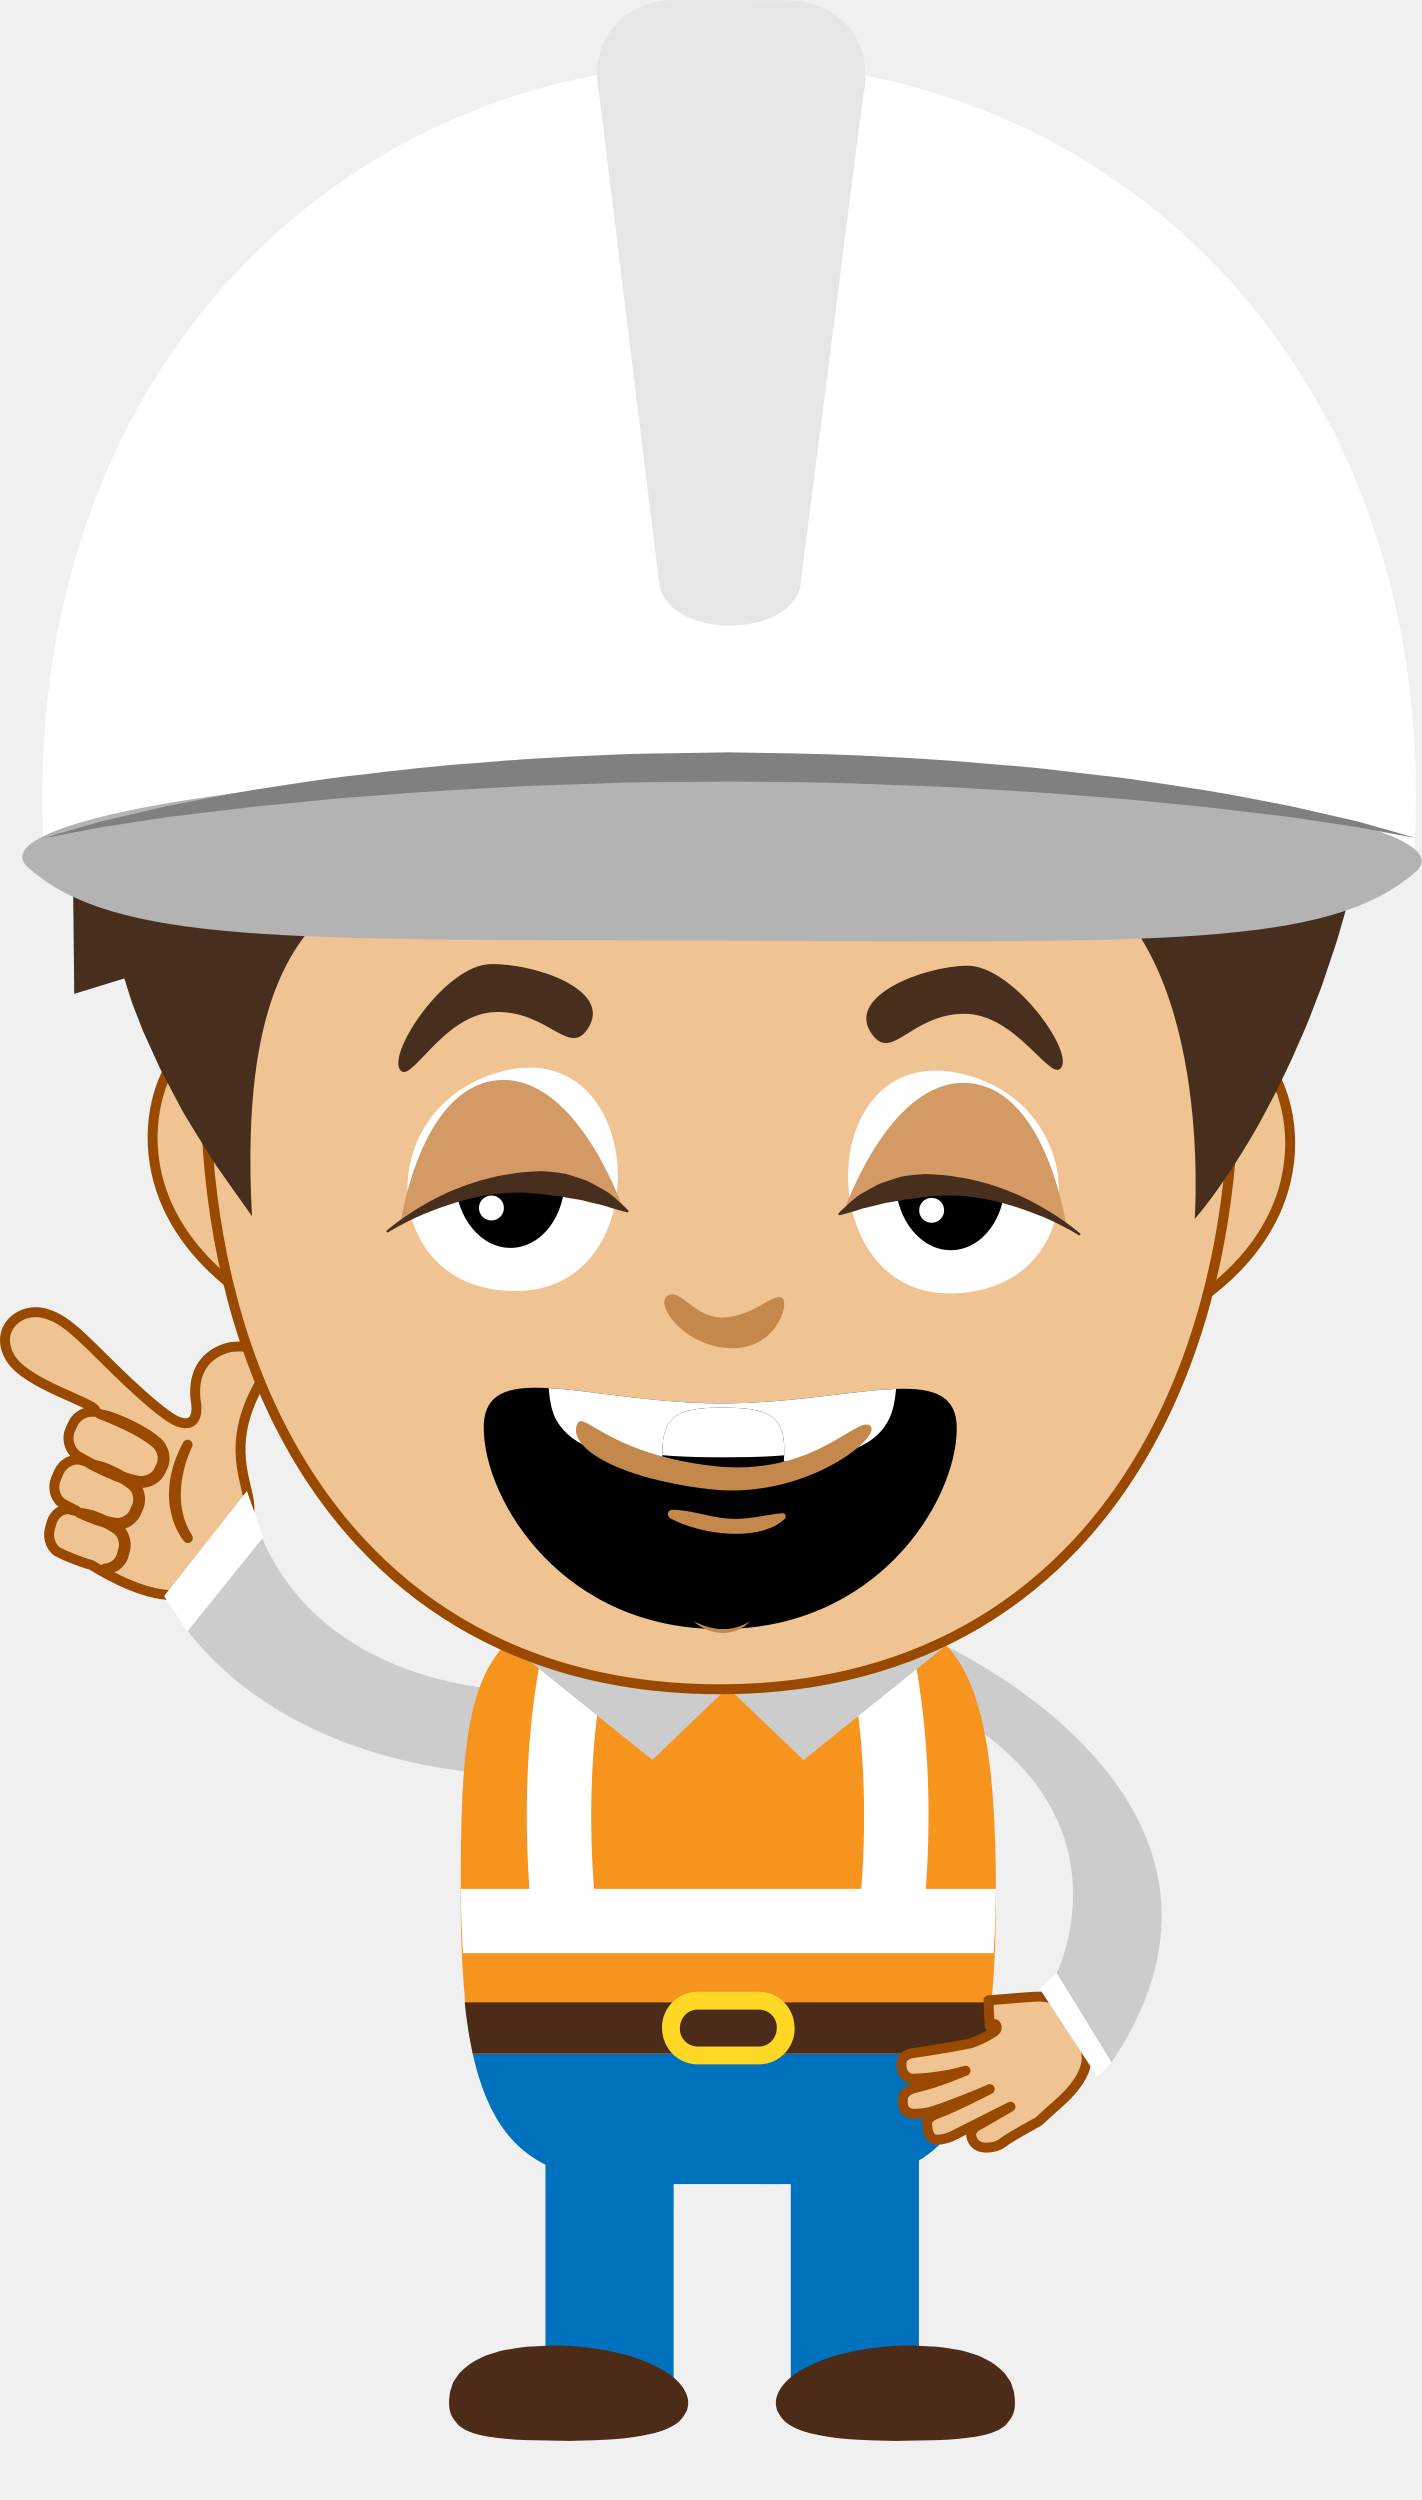
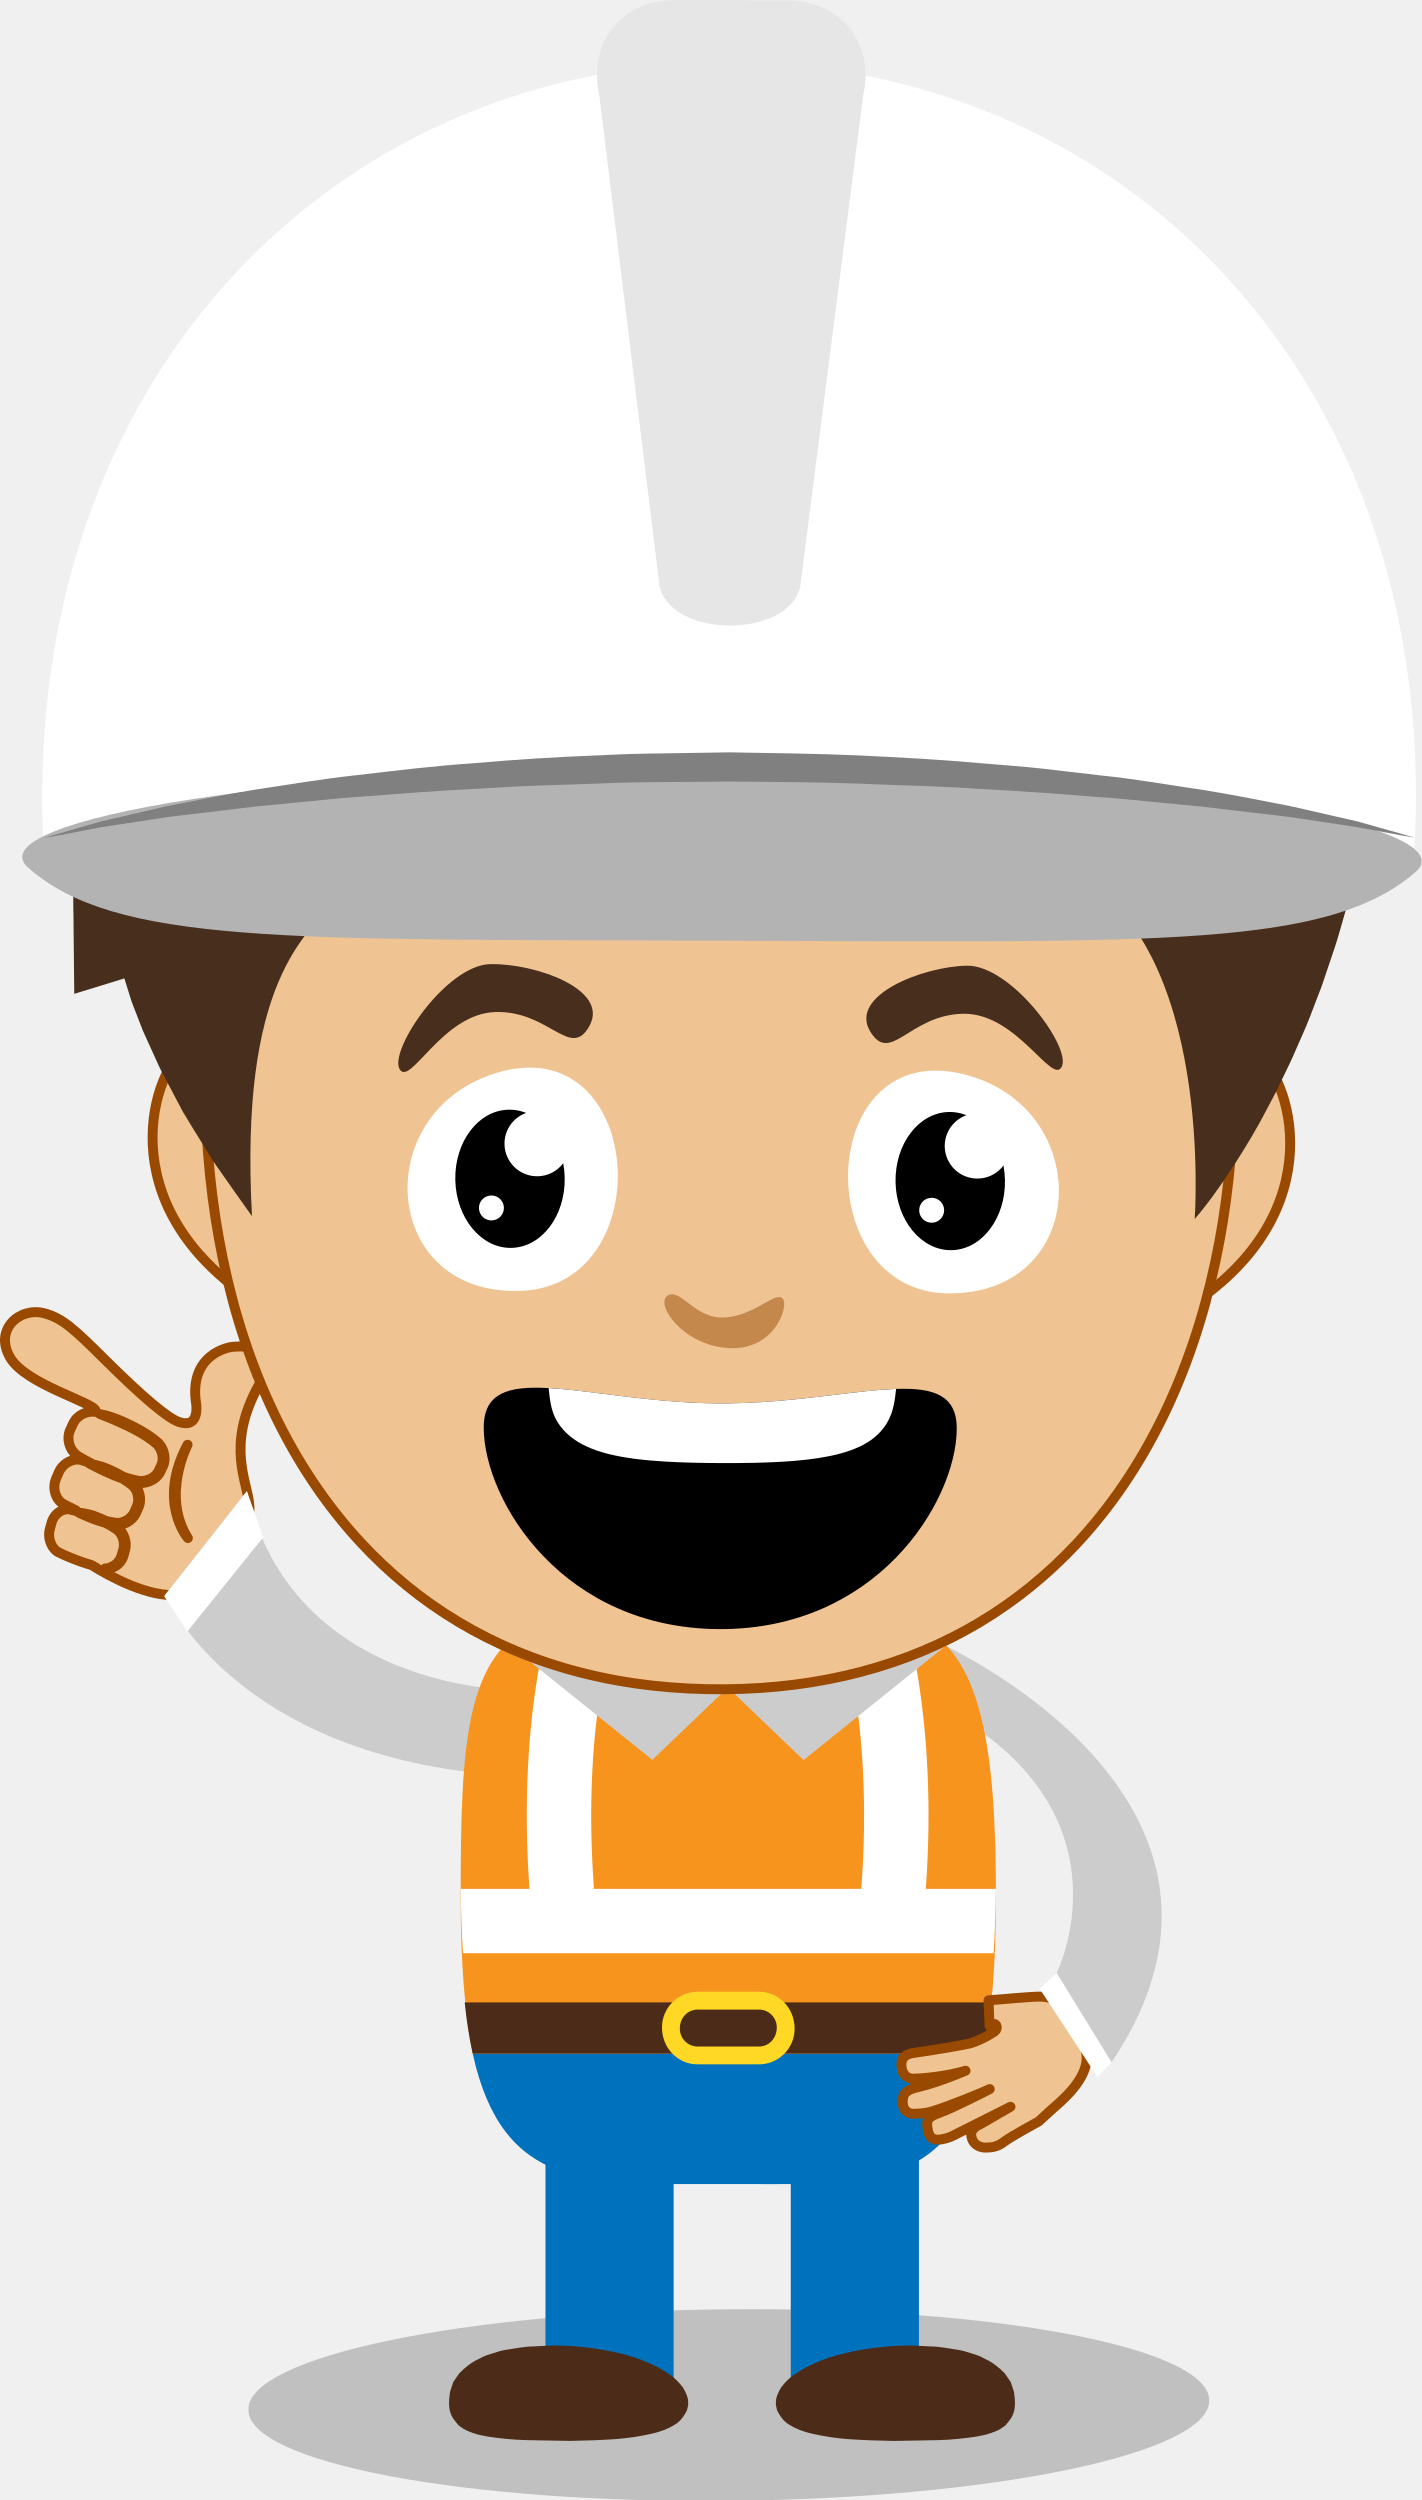
- <svg xmlns="http://www.w3.org/2000/svg" xmlns:xlink="http://www.w3.org/1999/xlink" version="1.1" x="0px" y="0px" viewBox="0 0 143.216 251.837" style="enable-background:new 0 0 143.216 251.837;" xml:space="preserve">
+ <svg xmlns="http://www.w3.org/2000/svg" version="1.1" x="0px" y="0px" viewBox="0 0 143.216 251.837" style="enable-background:new 0 0 143.216 251.837;" xml:space="preserve">
  <g id="Brazo-Mano">
    <g id="XMLID_268_">
      <path style="fill:#EFC392;stroke:#994900;stroke-linecap:round;stroke-linejoin:round;stroke-miterlimit:10;" d="M4.465,132.294    c1.807,0.482,2.969,1.55,6.054,4.616c3.911,3.889,6.365,5.93,7.483,6.325c2.133,0.742,1.764-1.766,1.764-1.766    c-0.839-5.204,3.531-5.777,3.531-5.777s5.364-0.81,2.813,3.767c-3.481,6.239-1.084,9.911-0.986,12.268    c0.068,1.645-0.96,3.366-2.115,4.29c-0.497,0.396-1.241,0.869-1.535,1.633c-0.564,1.452-1.975,2.843-3.545,3.002    c-2.933,0.295-6.805-1.814-8.718-3c-0.307-0.082-0.661-0.191-1.062-0.336c-1.487-0.538-2.141-0.891-2.141-0.891    c-0.714-0.26-1.27-1.37-0.988-2.401l0.169-0.615c0.279-1.03,1.289-1.574,2.002-1.312c0,0,0.147,0.03,0.429,0.107    c0.003-0.022,0.012-0.045,0.014-0.067c-0.801-0.379-1.168-0.599-1.168-0.599c-0.781-0.334-1.268-1.537-0.818-2.586l0.268-0.628    c0.448-1.045,1.656-1.525,2.433-1.193c0,0,0.268,0.075,0.794,0.265c-0.769-0.402-1.127-0.628-1.127-0.628    c-0.871-0.414-1.429-1.704-0.933-2.756l0.293-0.627c0.411-0.867,1.401-1.275,2.226-1.162c0.022-0.07,0.028-0.123,0.028-0.123    c-0.147-0.81-6.977-2.633-8.58-5.296C-0.669,133.95,1.978,131.628,4.465,132.294z" />
      <g id="XMLID_272_">
        <path id="XMLID_99_" style="fill:#994900;stroke:#994900;stroke-linecap:round;stroke-linejoin:round;stroke-miterlimit:10;" d="     M18.896,145.534c0,0-2.682,5.148,0.027,9.404C18.923,154.938,15.782,151.335,18.896,145.534z" />
        <path style="fill:#994900;stroke:#994900;stroke-linecap:round;stroke-linejoin:round;stroke-miterlimit:10;" d="M12.26,156.653     l0.171-0.615c0.153-0.563-0.027-1.578-0.775-2.025c-0.014-0.009-0.362-0.278-1.071-0.626c-0.456-0.12-1.07-0.315-1.843-0.647     c-0.28-0.12-0.523-0.228-0.749-0.33c-0.261-0.08,0.871,0.076,1.424,0.276c0.483,0.175,0.877,0.348,1.204,0.507     c0.562,0.148,0.879,0.179,0.885,0.18c0.87,0.192,1.75-0.412,2.024-1.05l0.269-0.629c0.244-0.568,0.164-1.649-0.631-2.18     c-0.009-0.008-0.28-0.241-0.838-0.576c-0.47-0.164-1.054-0.394-1.752-0.723c-0.611-0.289-1.098-0.535-1.488-0.738     c-0.255-0.091,1.013,0.174,1.702,0.468c0.704,0.3,1.236,0.583,1.631,0.818c0.81,0.28,1.258,0.351,1.263,0.353     c0.988,0.277,1.969-0.27,2.273-0.909l0.296-0.626c0.27-0.575,0.168-1.7-0.727-2.329c-0.02-0.013-0.861-0.756-2.764-1.659     c-1.792-0.845-2.687-1.14-2.695-1.142c-0.02-0.009,0.977,0.118,2.776,0.967c1.937,0.913,2.769,1.654,2.804,1.685     c0.891,0.624,1.125,1.828,0.783,2.562l-0.298,0.624c-0.016,0.04-0.038,0.078-0.063,0.122c-0.398,0.662-1.412,1.182-2.423,0.898     c-0.014-0.003-0.233-0.04-0.617-0.148c0.158,0.116,0.247,0.191,0.255,0.2c0.798,0.538,1.003,1.683,0.694,2.414l-0.271,0.627     c-0.017,0.044-0.044,0.087-0.066,0.13c-0.357,0.652-1.238,1.237-2.168,1.033c-0.007,0.001-0.078-0.005-0.205-0.025     c0.306,0.181,0.466,0.304,0.48,0.314c0.754,0.449,1.055,1.531,0.86,2.25l-0.168,0.615c-0.014,0.047-0.027,0.091-0.045,0.136     c-0.245,0.648-0.957,1.261-1.79,1.137C10.581,157.99,11.858,157.98,12.26,156.653z" />
      </g>
      <path id="XMLID_271_" style="fill:#CCCCCC;" d="M51.644,170.229c0,0-22.257,0.059-26.774-20.018l-8.23,10.429    c0,0,6.219,14.736,30.182,17.816L51.644,170.229z" />
      <polygon id="XMLID_270_" style="fill:#FFFFFF;" points="24.87,150.211 16.536,160.797 18.862,164.362 26.515,154.855   " />
    </g>
  </g>
  <g id="Cuerpo-Cabeza">
    <g id="XMLID_18_">
      <defs>
        <filter id="Adobe_OpacityMaskFilter" filterUnits="userSpaceOnUse" x="25.008" y="232.609" width="96.81" height="19.325">
          <feFlood style="flood-color:white;flood-opacity:1" result="back" />
          <feBlend in="SourceGraphic" in2="back" mode="normal" />
        </filter>
      </defs>
-       <mask maskUnits="userSpaceOnUse" x="25.008" y="232.609" width="96.81" height="19.325" id="XMLID_4_">
- 		</mask>
-       <ellipse id="XMLID_56_" transform="matrix(1 -0.0098 0.0098 1 -2.3646 0.7292)" style="opacity:0.5;mask:url(#XMLID_4_);fill:#999999;" cx="73.414" cy="242.272" rx="48.407" ry="9.651" />
+       <mask maskUnits="userSpaceOnUse" x="25.008" y="232.609" width="96.81" height="19.325" id="XMLID_2_">
+         <g id="XMLID_3_" style="filter:url(#Adobe_OpacityMaskFilter);">
+ 			</g>
+       </mask>
+       <path id="XMLID_56_" style="opacity:0.2;mask:url(#XMLID_2_);" d="M121.819,241.799c0.051,5.328-21.574,9.862-48.31,10.123    c-26.734,0.263-48.449-3.848-48.5-9.177c-0.053-5.329,21.578-9.863,48.311-10.125    C100.055,232.358,121.767,236.467,121.819,241.799z" />
      <g id="XMLID_226_">
        <g id="XMLID_88_">
          <g id="XMLID_256_">
            <rect id="XMLID_257_" x="79.657" y="213.648" style="fill:#0071BC;" width="12.911" height="29.754" />
          </g>
          <rect id="XMLID_255_" x="54.948" y="213.648" style="fill:#0071BC;" width="12.911" height="29.754" />
          <path id="XMLID_91_" style="fill:#0071BC;" d="M47.619,206.877c3.053,13.84,11.786,13.134,24.612,13.134h2.272      c1.184,0,2.344,0.006,3.457,0.006c10.932,0,18.378-0.583,21.154-13.14H47.619z" />
          <path id="XMLID_90_" style="fill:#4C2B18;" d="M78.698,240.484c0.378-0.494,0.873-1.02,1.519-1.421      c0.629-0.429,1.361-0.806,2.158-1.135c0.797-0.33,1.658-0.631,2.572-0.839c1.821-0.448,3.806-0.716,5.796-0.803      c0.997-0.035,2.024,0.024,2.969,0.081c0.955,0.006,1.944,0.224,2.877,0.357c0.47,0.069,0.914,0.242,1.352,0.371      c0.438,0.129,0.861,0.275,1.245,0.508c0.807,0.356,1.469,0.905,2.01,1.456c0.226,0.322,0.448,0.625,0.634,0.924      c0.11,0.337,0.214,0.655,0.312,0.955c0.079,0.612,0.139,1.156,0.072,1.588c-0.047,0.439-0.198,0.769-0.305,0.971      c-0.13,0.192-0.199,0.294-0.199,0.294s0.014-0.031,0.031-0.064c-0.021,0.033-0.045,0.064-0.068,0.096      c0.018-0.015,0.037-0.031,0.037-0.031s-0.05,0.062-0.128,0.16c-0.008,0.01-0.015,0.02-0.024,0.03      c-0.007,0.009-0.01,0.012-0.017,0.022c-0.116,0.135-0.243,0.365-0.554,0.527c-0.278,0.22-0.658,0.378-1.1,0.541      c-0.441,0.163-0.958,0.278-1.523,0.378c-1.129,0.166-2.452,0.322-3.864,0.356c-1.409,0.026-2.914,0.054-4.417,0.082      c-1.506-0.029-3.012-0.076-4.427-0.168c-1.415-0.089-2.733-0.308-3.851-0.563c-1.119-0.255-2.014-0.672-2.553-1.08      c-0.541-0.42-0.681-0.797-0.697-0.779c0,0,0.024,0.023,0.062,0.061c-0.024-0.033-0.054-0.063-0.076-0.097      c0.004,0.01,0.014,0.036,0.014,0.036s-0.017-0.029-0.039-0.068c-0.012-0.019-0.022-0.039-0.033-0.058      c-0.028-0.049-0.058-0.102-0.103-0.182c-0.066-0.098-0.129-0.223-0.152-0.397c-0.031-0.157-0.105-0.39-0.066-0.598      C78.138,241.577,78.369,241.002,78.698,240.484z" />
          <path id="XMLID_89_" style="fill:#4C2B18;" d="M45.334,240.938c0.098-0.3,0.202-0.62,0.312-0.957      c0.186-0.297,0.41-0.601,0.634-0.923c0.542-0.552,1.203-1.102,2.01-1.458c0.385-0.233,0.807-0.378,1.247-0.507      c0.438-0.13,0.882-0.303,1.351-0.371c0.934-0.133,1.923-0.352,2.878-0.357c0.945-0.057,1.972-0.116,2.969-0.081      c1.991,0.086,3.976,0.355,5.796,0.803c0.914,0.208,1.775,0.51,2.574,0.839c0.797,0.331,1.529,0.706,2.158,1.137      c0.646,0.4,1.141,0.927,1.519,1.419c0.329,0.519,0.561,1.093,0.536,1.512c0.04,0.208-0.035,0.439-0.066,0.596      c-0.024,0.176-0.087,0.3-0.152,0.397c-0.044,0.076-0.072,0.126-0.1,0.174c-0.013,0.024-0.026,0.048-0.041,0.072      c-0.018,0.032-0.035,0.061-0.035,0.061s0.009-0.024,0.012-0.032c-0.02,0.03-0.047,0.057-0.068,0.087      c0.035-0.035,0.055-0.054,0.055-0.054c-0.016-0.018-0.158,0.359-0.697,0.779c-0.539,0.407-1.436,0.825-2.553,1.08      c-1.118,0.255-2.436,0.473-3.851,0.563c-1.416,0.092-2.922,0.139-4.427,0.168c-1.504-0.028-3.009-0.056-4.418-0.082      c-1.412-0.034-2.735-0.19-3.864-0.356c-0.564-0.1-1.081-0.215-1.523-0.378c-0.442-0.163-0.822-0.321-1.1-0.541      c-0.311-0.163-0.438-0.393-0.554-0.527c-0.008-0.01-0.011-0.013-0.018-0.022c-0.008-0.009-0.014-0.018-0.022-0.027      c-0.08-0.099-0.13-0.161-0.13-0.161s0.02,0.017,0.038,0.032c-0.023-0.032-0.047-0.064-0.069-0.097      c0.016,0.035,0.031,0.065,0.031,0.065s-0.069-0.102-0.199-0.296c-0.107-0.201-0.258-0.53-0.305-0.97      C45.195,242.094,45.255,241.55,45.334,240.938z" />
        </g>
        <g id="XMLID_85_">
          <path id="XMLID_86_" style="fill:#CCCCCC;" d="M94.403,165.387c0,0,35.486,15.735,17.563,42.369l-5.53-8.994      c0,0,7.702-15.366-10.084-25.956L94.403,165.387z" />
        </g>
        <g id="XMLID_44_">
          <g id="XMLID_82_">
            <path id="XMLID_84_" style="fill:#F7941E;" d="M46.406,191.142c0,6.554,0.412,11.698,1.213,15.735h51.495       c0.8-4.037,1.213-9.182,1.213-15.735c0-14.599-1.31-24.894-8.174-27.521c-4.29-1.647-5.046-0.755-17.65-0.755h-2.272       c-1.844,0-3.548-0.007-5.13-0.007c-8.744,0-9.435-0.809-12.886,0.606C46.81,166.499,46.406,175.798,46.406,191.142z" />
            <path id="XMLID_83_" style="fill:#FFFFFF;" d="M46.413,190.278c0.021,2.344,0.097,4.5,0.227,6.48h53.449       c0.136-1.98,0.211-4.137,0.231-6.48h-7.056c1.251-17.446-2.227-28.074-2.669-29.342c-0.016-0.054-0.032-0.092-0.038-0.113       l-0.155,0.059l-2.89,1.052l-3.045,1.107c0.038,0.108,3.586,10.245,2.294,27.237H59.837       c-1.291-16.992,2.259-27.129,2.295-27.237l-6.086-2.218c-0.177,0.48-4.017,11.259-2.71,29.455H46.413z" />
          </g>
          <g id="XMLID_78_">
            <polygon id="XMLID_81_" style="fill:#CCCCCC;" points="74.216,169.128 65.714,177.282 50.053,164.69      " />
            <polygon id="XMLID_80_" style="fill:#CCCCCC;" points="72.411,169.12 80.944,177.302 96.656,164.669      " />
          </g>
        </g>
        <g id="XMLID_232_">
          <path id="XMLID_23_" style="fill:#4C2B18;" d="M46.81,201.712c0.198,1.915,0.467,3.63,0.809,5.165h51.495      c0.341-1.535,0.611-3.251,0.807-5.165H46.81z" />
          <path id="XMLID_233_" style="fill:#FFD825;" d="M66.685,204.232c0-1.982,1.611-3.593,3.593-3.593h6.176      c1.98,0,3.592,1.611,3.592,3.722c0,1.98-1.611,3.592-3.592,3.592h-6.176C68.297,207.953,66.685,206.341,66.685,204.232z       M70.279,202.434c-0.99,0-1.797,0.807-1.797,1.926c0,0.99,0.807,1.796,1.797,1.796h6.176c0.99,0,1.796-0.806,1.796-1.925      c0-0.99-0.806-1.797-1.796-1.797H70.279z" />
        </g>
        <g id="XMLID_227_">
          <g id="XMLID_229_">
            <path id="XMLID_231_" style="fill:#EFC392;stroke:#994900;stroke-linecap:round;stroke-linejoin:round;stroke-miterlimit:10;" d="       M90.844,208.366c0.066,0.46,0.453,1.052,1.137,1.034c0.905-0.018,3.324-0.214,5.282-0.806c0,0-2.735,1.181-4.755,1.644       c-0.592,0.132-1.559,0.378-1.559,1.269c0,0-0.249,1.598,1.412,1.412c0,0,0.791-0.006,1.504-0.221       c1.784-0.535,5.268-1.976,5.833-2.253c0,0-3.713,1.913-5.013,2.369c-1.296,0.454-1.351,0.782-1.257,1.548       c0.103,0.765,0.378,1.311,1.374,1.153c0.867-0.149,1.31-0.431,1.31-0.431l5.678-2.859l-3.067,1.775       c0,0-0.999,0.356-0.882,1.166c0.129,0.804,0.753,1.187,1.515,1.175c0.681-0.015,1.194-0.126,1.822-0.614       c0.636-0.491,3.456-2.027,3.456-2.027s0.672-0.617,1.355-1.239c0.7-0.643,3.839-3.07,3.442-5.616c0,0,0.038-1.624-1.523-2.87       l-0.237-0.858c0,0-0.475-2.13-3.24-1.983c0,0-1.246,0.064-1.956,0.129c-0.637,0.064-1.635,0.135-2.899,0.24l0.108,2.572       c0.24-0.116,0.437-0.19,0.482-0.19c0.186-0.009,0.423,0.434,0.037,0.743c0,0-1.099,0.789-2.479,1.211       c-0.398,0.122-3.716,0.686-5.716,0.97C90.636,207.003,90.779,207.944,90.844,208.366z" />
          </g>
          <polygon id="XMLID_228_" style="fill:#FFFFFF;" points="104.735,200.346 106.437,198.762 111.967,207.756 110.55,209.217           " />
        </g>
      </g>
      <g id="XMLID_72_">
        <path id="XMLID_224_" style="fill:#EFC392;stroke:#994900;stroke-linecap:round;stroke-linejoin:round;stroke-miterlimit:10;" d="     M20.012,126.295c0.209,0.238,0.423,0.472,0.646,0.706c0.223,0.236,0.454,0.469,0.696,0.702c0.237,0.23,0.488,0.464,0.745,0.693     c0.258,0.23,0.525,0.458,0.8,0.686c0.275,0.228,0.563,0.454,0.855,0.678c0.296,0.225,0.597,0.446,0.91,0.668     c0.004-1.238,0.008-2.477,0.011-3.713c0.006-1.237,0.009-2.475,0.011-3.713c0.004-1.235,0.009-2.472,0.012-3.709     c0.006-1.238,0.008-2.475,0.011-3.713c0.004-1.237,0.008-2.475,0.011-3.712c0.006-1.238,0.008-2.475,0.011-3.713     c0,0-0.095-0.157-0.271-0.401c-0.174-0.246-0.43-0.578-0.749-0.929c-0.32-0.348-0.7-0.713-1.128-1.024     c-0.429-0.313-0.905-0.568-1.412-0.701c-0.504-0.13-1.04-0.136-1.592,0.054c-0.549,0.191-1.116,0.576-1.678,1.229     c-0.418,0.489-0.837,1.143-1.206,1.933c-0.373,0.791-0.698,1.714-0.931,2.743c-0.235,1.026-0.381,2.159-0.393,3.362     c-0.014,1.203,0.108,2.476,0.402,3.789c0.299,1.311,0.77,2.665,1.463,4.022C17.929,123.59,18.84,124.954,20.012,126.295z" />
        <path id="XMLID_214_" style="fill:#EFC392;stroke:#994900;stroke-linecap:round;stroke-linejoin:round;stroke-miterlimit:10;" d="     M125.256,126.949c-0.209,0.235-0.425,0.468-0.649,0.703c-0.222,0.231-0.456,0.464-0.699,0.694     c-0.243,0.231-0.493,0.461-0.749,0.691c-0.261,0.228-0.528,0.456-0.807,0.681c-0.276,0.225-0.562,0.449-0.859,0.672     c-0.294,0.224-0.598,0.443-0.913,0.663c0.003-1.238,0.009-2.475,0.011-3.713c0.003-1.237,0.007-2.475,0.011-3.713     c0.003-1.237,0.009-2.474,0.012-3.709c0.003-1.238,0.007-2.476,0.011-3.715c0.003-1.237,0.006-2.473,0.011-3.71     c0.003-1.237,0.006-2.475,0.011-3.712c0,0,0.098-0.158,0.273-0.401c0.178-0.245,0.434-0.575,0.755-0.924     c0.319-0.346,0.703-0.708,1.135-1.018c0.429-0.309,0.908-0.562,1.412-0.691c0.508-0.126,1.044-0.129,1.594,0.064     c0.549,0.193,1.11,0.583,1.67,1.239c0.416,0.489,0.83,1.148,1.197,1.94c0.365,0.791,0.684,1.718,0.911,2.747     c0.229,1.029,0.367,2.163,0.372,3.365c0.005,1.202-0.123,2.474-0.426,3.787c-0.306,1.31-0.786,2.659-1.486,4.014     C127.356,124.255,126.437,125.616,125.256,126.949z" />
        <path id="XMLID_213_" style="fill:#EFC392;stroke:#994900;stroke-linecap:round;stroke-linejoin:round;stroke-miterlimit:10;" d="     M108.393,155.569c3.497-3.732,6.418-8.068,8.765-12.885c2.32-4.764,4.076-9.996,5.268-15.571     c1.167-5.451,1.791-11.234,1.874-17.222c0.091-6.006-0.485-12.023-1.806-17.886c-1.288-5.699-3.23-11.062-5.739-15.962     c-2.51-4.902-5.587-9.34-9.148-13.187c-3.008-3.25-6.358-6.079-10.003-8.405c-3.67-2.347-7.639-4.183-11.847-5.433     c-4.3-1.276-8.762-1.889-13.245-1.903c-4.574,0.002-8.966,0.655-13.125,1.883c-4.158,1.228-8.084,3.03-11.723,5.33     c-3.638,2.301-6.991,5.099-10.007,8.318c-3.583,3.825-6.689,8.245-9.227,13.13c-2.539,4.887-4.513,10.239-5.837,15.928     c-1.356,5.855-1.969,11.867-1.915,17.874c0.047,5.991,0.638,11.774,1.772,17.234c1.156,5.579,2.881,10.823,5.173,15.601     c2.319,4.83,5.212,9.184,8.687,12.937c2.886,3.12,6.174,5.821,9.862,8.031c3.689,2.212,7.777,3.933,12.265,5.088     c4.751,1.223,9.672,1.739,14.575,1.699c4.934-0.039,9.514-0.646,13.737-1.761c4.35-1.145,8.322-2.827,11.919-4.977     C102.294,161.262,105.537,158.616,108.393,155.569z" />
        <path id="XMLID_212_" style="fill:#482E1D;" d="M7.48,100.114l-0.025-2.42l-0.045-4.229c0.019-1.412-0.103-2.831,0.035-4.244     l0.326-4.245c0.067-0.708,0.089-1.421,0.226-2.122l0.337-2.113l0.341-2.116c0.093-0.709,0.266-1.406,0.435-2.103l0.498-2.097     c0.174-0.699,0.312-1.405,0.549-2.092c0.462-1.377,0.8-2.778,1.373-4.143c0.028-0.07,0.054-0.14,0.081-0.21l-3.326-0.503     l-1.179-0.484l-0.595-3.141l-0.176-2.529c0.223-0.721,0.374-1.463,0.685-2.161l0.846-2.121c0.254-0.72,0.65-1.38,0.994-2.065     c0.369-0.67,0.677-1.379,1.105-2.019l1.265-1.933c0.408-0.656,0.939-1.223,1.406-1.837c0.474-0.611,0.967-1.205,1.516-1.749     c0.544-0.547,1.048-1.141,1.63-1.648l1.739-1.535l1.846-1.398c0.631-0.443,1.291-0.842,1.938-1.263     c0.412-0.249,0.838-0.476,1.259-0.709l-0.896-0.601l-4.954-3.325l4.885-3.32l1.888-1.284c0.623-0.447,1.281-0.806,1.936-1.174     c0.658-0.354,1.301-0.77,1.977-1.07l2.016-0.951c0.675-0.311,1.362-0.556,2.045-0.835c0.682-0.282,1.369-0.536,2.063-0.755     c1.38-0.486,2.773-0.893,4.174-1.255c0.7-0.188,1.404-0.327,2.106-0.491c0.702-0.168,1.407-0.3,2.113-0.429     c1.409-0.276,2.824-0.482,4.241-0.672c1.195-0.152,2.394-0.265,3.597-0.362l-0.465-3.311l-0.686-4.892l4.756-0.115     c1.602-0.039,3.214-0.202,4.81-0.122l2.396,0.066l2.379,0.204c0.796,0.057,1.583,0.151,2.365,0.278     c0.784,0.118,1.571,0.219,2.35,0.354l2.32,0.476c0.778,0.144,1.53,0.369,2.295,0.554c0.764,0.19,1.526,0.386,2.273,0.623     c0.749,0.232,1.508,0.437,2.248,0.694c1.488,0.492,2.957,1.031,4.413,1.608c1.017,0.415,2.024,0.854,3.026,1.309l0.603-3.261     l1.105-5.987l5.087,2.832l4.479,2.494l2.234,1.252c0.73,0.438,1.41,0.95,2.116,1.423l4.192,2.895     c1.333,1.044,2.642,2.117,3.959,3.175c0.648,0.544,1.341,1.033,1.946,1.623l1.868,1.71c1.253,1.13,2.49,2.276,3.647,3.506     c1.188,1.197,2.361,2.409,3.471,3.695c0.218,0.246,0.436,0.49,0.654,0.735l3.576-3.348l2.14,4.155     c0.71,1.38,1.525,2.715,2.12,4.133l0.943,2.106l0.826,2.138c0.29,0.709,0.511,1.435,0.749,2.156     c0.225,0.724,0.497,1.437,0.683,2.169c0.416,1.455,0.807,2.912,1.126,4.381c0.343,1.464,0.616,2.939,0.866,4.414     c0.25,1.476,0.447,2.956,0.621,4.439c0.16,1.484,0.27,2.972,0.342,4.465c0.02,0.419,0.028,0.84,0.042,1.261l2.415-0.392     l3.527-0.572l-0.43,3.307l-0.437,3.366c-0.163,1.12-0.256,2.245-0.476,3.357l-0.598,3.336c-0.186,1.113-0.441,2.215-0.711,3.312     l-0.781,3.292l-0.923,3.254c-0.298,1.086-0.623,2.163-0.994,3.227l-1.077,3.197l-1.209,3.148     c-0.395,1.051-0.886,2.066-1.324,3.098c-0.435,1.033-0.922,2.044-1.417,3.05c-0.478,1.013-0.979,2.014-1.518,2.997     c-1.021,1.99-2.184,3.906-3.389,5.784c-1.22,1.868-2.492,3.703-3.941,5.39c0,0,2.032-27.628-12.286-34.859     c-5.785-2.92-15.029,1.244-35.423,1.181c-22.852-0.068-32.079-3.448-37.296,0.637c-4.95,3.878-11.207,9.696-9.958,32.754     l-2.079-2.928l-1.029-1.47c-0.334-0.497-0.707-0.965-1.009-1.485l-1.9-3.076l-0.94-1.553l-0.846-1.6l-0.846-1.604     c-0.276-0.539-0.585-1.062-0.822-1.621l-1.509-3.322l-0.665-1.712c-0.213-0.575-0.463-1.134-0.634-1.732l-0.555-1.776     c-0.006-0.025-0.013-0.048-0.019-0.072l-2.815,0.866L7.48,100.114z" />
        <g id="XMLID_161_">
          <path id="XMLID_22_" style="fill:#FFFFFF;" d="M4.256,79.96c-0.008,1.914,0.047,3.813,0.156,5.693      c13.149-4.125,39.451-6.882,69.736-6.791c29.264,0.089,54.786,2.814,68.32,6.789c0.102-1.741,0.158-3.502,0.164-5.274      c0.134-44.204-30.755-73.951-68.964-74.067C35.451,6.194,4.39,35.756,4.256,79.96z" />
          <path id="XMLID_21_" style="fill:#B3B3B3;" d="M73.404,94.762c43.432,0.133,60.428,0.726,69.21-6.939      c5.425-4.736-26.423-10.448-69.857-10.579C29.32,77.114-2.562,82.631,2.836,87.4c8.734,7.718,25.733,7.227,69.166,7.358      L73.404,94.762z" />
          <path id="XMLID_20_" style="fill:#808080;" d="M142.533,84.393c0,0-2.088-0.62-5.76-1.638c-1.862-0.426-4.125-0.943-6.719-1.536      c-2.61-0.508-5.553-1.106-8.784-1.634c-3.238-0.462-6.735-1.103-10.466-1.481c-1.864-0.217-3.778-0.441-5.735-0.67      c-1.958-0.223-3.966-0.35-6.004-0.53c-4.077-0.375-8.301-0.605-12.595-0.808c-4.304-0.188-8.647-0.235-13.052-0.309      c-2.174,0.035-4.35,0.069-6.517,0.104c-2.163,0.018-4.326,0.075-6.482,0.194c-4.307,0.162-8.537,0.428-12.613,0.79      c-4.084,0.273-8.014,0.759-11.74,1.196c-3.73,0.389-7.228,1.022-10.466,1.487c-3.23,0.537-6.174,1.136-8.782,1.649      c-2.59,0.6-4.849,1.124-6.708,1.555c-3.679,1.042-5.758,1.677-5.758,1.677s2.152-0.384,5.877-1.116      c1.88-0.287,4.161-0.636,6.777-1.035c2.627-0.314,5.59-0.668,8.824-1.054c1.62-0.156,3.307-0.319,5.054-0.488      c1.744-0.18,3.546-0.368,5.408-0.489c3.717-0.288,7.634-0.597,11.696-0.797c2.028-0.103,4.092-0.258,6.179-0.324      c2.085-0.069,4.196-0.139,6.324-0.21c4.243-0.213,8.622-0.118,12.964-0.197c4.294,0.04,8.657,0.051,12.912,0.205      c4.262,0.19,8.464,0.253,12.52,0.549c4.06,0.214,7.979,0.494,11.696,0.8c1.861,0.124,3.665,0.299,5.41,0.483      c1.745,0.168,3.433,0.331,5.053,0.487c3.234,0.382,6.197,0.732,8.825,1.042c2.616,0.392,4.896,0.735,6.774,1.016      C140.386,84.024,142.533,84.393,142.533,84.393z" />
          <path id="XMLID_162_" style="fill:#E6E6E6;" d="M79.323,0.035c5.397,0.016,8.826,4.331,7.627,9.594l-6.341,49.465      c-1.201,5.256-13.001,5.221-14.169-0.043L60.363,9.549c-1.168-5.27,2.29-9.565,7.685-9.549L79.323,0.035z" />
        </g>
        <path id="XMLID_73_" style="fill:#C4884D;" d="M78.873,130.849c-0.695-0.888-2.674,1.603-5.764,1.861     c-3.089,0.258-4.511-3-5.849-2.199c-1.337,0.802,1.458,4.998,6.107,5.288S79.469,131.61,78.873,130.849z" />
      </g>
    </g>
  </g>
  <g id="Ojos-Abiertos">
    <g id="XMLID_74_">
      <g id="XMLID_128_">
        <path id="XMLID_152_" style="fill:#FFFFFF;" d="M97.295,108.27c13.036,3.449,12.468,22.059-1.694,22.022     C81.438,130.255,82.125,104.257,97.295,108.27z" />
-         <ellipse id="XMLID_146_" transform="matrix(0.9998 -0.0209 0.0209 0.9998 -2.4675 2.0281)" cx="95.723" cy="118.975" rx="5.511" ry="6.962" />
-         <ellipse id="XMLID_140_" transform="matrix(0.9998 -0.0209 0.0209 0.9998 -2.3916 2.0834)" style="fill:#FFFFFF;" cx="98.454" cy="115.437" rx="3.287" ry="3.287" />
-         <ellipse id="XMLID_139_" transform="matrix(0.9998 -0.0209 0.0209 0.9998 -2.5294 1.9896)" style="fill:#FFFFFF;" cx="93.85" cy="121.916" rx="1.257" ry="1.257" />
+         <path id="XMLID_146_" d="M90.213,119.091c0.08,3.844,2.613,6.908,5.656,6.845c3.043-0.064,5.445-3.231,5.365-7.075     c-0.08-3.844-2.613-6.908-5.656-6.845C92.534,112.079,90.133,115.247,90.213,119.091z" />
+         <path id="XMLID_140_" style="fill:#FFFFFF;" d="M95.167,115.505c0.038,1.815,1.54,3.256,3.355,3.218     c1.815-0.038,3.256-1.54,3.218-3.355c-0.038-1.815-1.54-3.256-3.355-3.218C96.57,112.188,95.129,113.69,95.167,115.505z" />
+         <path id="XMLID_139_" style="fill:#FFFFFF;" d="M92.594,121.942c0.015,0.694,0.589,1.245,1.283,1.23     c0.694-0.014,1.245-0.589,1.23-1.283c-0.015-0.694-0.589-1.245-1.283-1.23C93.13,120.674,92.579,121.248,92.594,121.942z" />
      </g>
      <g id="XMLID_19_">
        <path id="XMLID_121_" style="fill:#FFFFFF;" d="M49.938,108.1c-12.88,3.991-11.535,22.561,2.614,21.932     C66.701,129.403,64.926,103.456,49.938,108.1z" />
-         <ellipse id="XMLID_87_" transform="matrix(0.9998 -0.0209 0.0209 0.9998 -2.4723 1.1005)" cx="51.376" cy="118.742" rx="5.511" ry="6.962" />
-         <ellipse id="XMLID_77_" transform="matrix(0.9998 -0.0209 0.0209 0.9998 -2.3965 1.1563)" style="fill:#FFFFFF;" cx="54.107" cy="115.204" rx="3.287" ry="3.287" />
-         <ellipse id="XMLID_76_" transform="matrix(0.9998 -0.0209 0.0209 0.9998 -2.5342 1.062)" style="fill:#FFFFFF;" cx="49.503" cy="121.683" rx="1.257" ry="1.257" />
-       </g>
-     </g>
-   </g>
-   <g id="Ojos-Cerrados">
-     <g>
-       <g id="XMLID_4499_">
-         <path id="XMLID_4655_" style="fill:#D39A66;" d="M62.545,121.211c0,0-4.658-13.187-12.51-12.384     c-7.855,0.806-9.738,14.666-9.738,14.666S51.014,116.092,62.545,121.211z" />
-         <path id="XMLID_4621_" style="fill:#482E1D;" d="M38.97,123.951c0,0,1.226-1.084,3.331-2.353     c1.058-0.622,2.323-1.327,3.775-1.878c0.712-0.316,1.492-0.52,2.267-0.795c0.797-0.189,1.603-0.438,2.436-0.563     c0.833-0.129,1.666-0.293,2.508-0.317c0.419-0.025,0.837-0.062,1.251-0.068c0.412,0.015,0.82,0.059,1.222,0.091     c0.4,0.056,0.797,0.09,1.175,0.169c0.375,0.107,0.74,0.215,1.09,0.337c0.349,0.117,0.689,0.23,1.018,0.34     c0.32,0.132,0.61,0.311,0.896,0.455c0.565,0.307,1.077,0.586,1.5,0.88c0.406,0.328,0.748,0.622,1.016,0.879     c0.55,0.49,0.828,0.798,0.829,0.798c0.043,0.048,0.039,0.122-0.009,0.165c-0.029,0.026-0.066,0.035-0.102,0.028l-0.015-0.003     c0.002,0-0.423-0.089-1.101-0.294c-0.346-0.091-0.751-0.219-1.2-0.375c-0.463-0.11-0.985-0.235-1.555-0.371     c-0.55-0.169-1.165-0.266-1.81-0.363c-0.321-0.048-0.647-0.112-0.979-0.182c-0.338-0.035-0.684-0.07-1.036-0.106     c-0.349-0.051-0.703-0.124-1.064-0.166c-0.366-0.01-0.735-0.049-1.111-0.079c-0.751-0.103-1.518-0.026-2.292-0.009     c-0.774,0.032-1.538,0.186-2.301,0.279c-0.747,0.182-1.504,0.294-2.207,0.521c-1.424,0.393-2.728,0.883-3.835,1.338     c-2.21,0.938-3.56,1.826-3.56,1.826c-0.053,0.035-0.124,0.02-0.158-0.032C38.916,124.053,38.928,123.988,38.97,123.951z" />
-       </g>
-       <g id="XMLID_2571_">
-         <path id="XMLID_4490_" style="fill:#D39A66;" d="M85.218,121.501c0,0,4.658-13.187,12.51-12.384     c7.852,0.806,9.738,14.666,9.738,14.666S96.748,116.384,85.218,121.501z" />
-         <path id="XMLID_4473_" style="fill:#482E1D;" d="M108.657,124.425c0,0-1.35-0.888-3.559-1.826     c-1.109-0.454-2.413-0.944-3.837-1.338c-0.703-0.228-1.459-0.34-2.205-0.521c-0.765-0.093-1.529-0.249-2.303-0.279     c-0.774-0.017-1.541-0.095-2.292,0.009c-0.375,0.029-0.744,0.068-1.109,0.078c-0.363,0.042-0.717,0.115-1.066,0.166     c-0.352,0.036-0.698,0.072-1.036,0.106c-0.33,0.07-0.656,0.134-0.979,0.182c-0.646,0.096-1.26,0.194-1.81,0.363     c-0.57,0.136-1.092,0.261-1.555,0.372c-0.449,0.156-0.854,0.284-1.2,0.375c-0.678,0.205-1.103,0.294-1.101,0.294l-0.016,0.003     c-0.063,0.013-0.125-0.027-0.137-0.09c-0.009-0.038,0.003-0.076,0.026-0.103c0.002,0,0.28-0.308,0.829-0.799     c0.269-0.256,0.61-0.551,1.016-0.879c0.423-0.294,0.934-0.573,1.5-0.88c0.286-0.144,0.576-0.323,0.896-0.455     c0.329-0.11,0.669-0.223,1.018-0.34c0.351-0.121,0.715-0.23,1.09-0.337c0.378-0.08,0.775-0.113,1.175-0.169     c0.402-0.031,0.809-0.076,1.222-0.09c0.414,0.006,0.833,0.043,1.251,0.068c0.842,0.024,1.676,0.188,2.508,0.317     c0.833,0.126,1.639,0.375,2.436,0.563c0.775,0.275,1.555,0.48,2.267,0.795c1.452,0.551,2.717,1.256,3.775,1.878     c2.105,1.27,3.331,2.354,3.331,2.354c0.048,0.04,0.054,0.112,0.014,0.161C108.77,124.447,108.705,124.455,108.657,124.425z" />
+         <ellipse id="XMLID_87_" transform="matrix(0.9998 -0.0209 0.0209 0.9998 -2.4727 1.1007)" cx="51.376" cy="118.742" rx="5.511" ry="6.962" />
+         <path id="XMLID_77_" style="fill:#FFFFFF;" d="M50.82,115.272c0.038,1.815,1.54,3.256,3.355,3.218     c1.815-0.038,3.256-1.54,3.218-3.355c-0.038-1.815-1.54-3.256-3.355-3.218C52.223,111.955,50.782,113.457,50.82,115.272z" />
+         <path id="XMLID_76_" style="fill:#FFFFFF;" d="M48.247,121.709c0.015,0.694,0.589,1.245,1.283,1.23     c0.694-0.014,1.245-0.589,1.23-1.283c-0.015-0.694-0.589-1.245-1.283-1.23C48.783,120.441,48.232,121.015,48.247,121.709z" />
      </g>
    </g>
  </g>
  <g id="Cejas">
    <path id="XMLID_157_" style="fill:#482E1D;" d="M87.654,103.893c-2.166-3.614,5.289-6.523,9.726-6.615   c4.437-0.093,10.529,8.165,9.584,10.157c-0.945,1.993-4.526-5.428-9.95-5.314C91.592,102.234,89.698,107.303,87.654,103.893z" />
    <path id="XMLID_122_" style="fill:#482E1D;" d="M59.387,103.324c2.013-3.701-5.557-6.296-9.994-6.203   c-4.437,0.093-10.178,8.598-9.151,10.549c1.027,1.951,4.296-5.612,9.719-5.726C55.384,101.831,57.487,106.816,59.387,103.324z" />
  </g>
  <g id="Boca_1">
    <path id="XMLID_211_" d="M48.729,143.771c-0.012,3.668,2,8.852,6.081,13.064c3.943,4.08,9.823,7.248,17.683,7.273   c7.86,0.023,13.758-3.11,17.729-7.165c4.103-4.189,6.146-9.363,6.157-13.029c0.011-3.349-2.289-4.13-6.074-4.002l-0.032,0.001   c-0.003-0.001-0.003-0.001-0.003-0.001c-4.362,0.15-10.68,1.484-17.707,1.463c-6.809-0.021-12.948-1.31-17.289-1.547l-0.013,0   c-0.007,0.001-0.016,0-0.022-0.001C51.211,139.605,48.741,140.302,48.729,143.771z" />
    <path id="XMLID_210_" style="fill:#FFFFFF;" d="M88.088,144.797c-0.86,0.704-1.987,1.227-3.391,1.613   c-1.312,0.362-2.87,0.599-4.691,0.752c-1.668,0.137-3.553,0.204-5.672,0.217c-0.515,0.005-1.044,0.005-1.591,0.005   c-2.101-0.008-3.986-0.049-5.671-0.149c-2.308-0.133-4.237-0.379-5.833-0.782c-1.592-0.409-2.853-0.978-3.814-1.771   c-0.243-0.197-0.467-0.413-0.672-0.644c-0.218-0.24-0.417-0.501-0.588-0.778c-0.181-0.294-0.322-0.594-0.429-0.892   c-0.11-0.302-0.19-0.601-0.247-0.897c-0.06-0.29-0.1-0.577-0.135-0.853c-0.035-0.279-0.057-0.543-0.082-0.791   c1.534,0.084,3.293,0.299,5.226,0.545c1.937,0.244,4.047,0.514,6.283,0.715c1.851,0.167,3.785,0.279,5.783,0.287   c0.352,0,0.705-0.004,1.057-0.008c2.114-0.032,4.158-0.178,6.094-0.367c2.009-0.198,3.904-0.437,5.647-0.642   c1.818-0.219,3.465-0.395,4.903-0.442c-0.027,0.251-0.053,0.513-0.09,0.791c-0.038,0.275-0.083,0.563-0.148,0.856   c-0.062,0.291-0.147,0.597-0.258,0.896c-0.112,0.3-0.252,0.604-0.431,0.902c-0.167,0.279-0.362,0.544-0.579,0.79   C88.558,144.381,88.334,144.595,88.088,144.797z" />
  </g>
-   <g id="Boca_2">
-     <g>
-       <g id="XMLID_251_">
-         <g id="XMLID_252_">
-           <path id="XMLID_261_" d="M78.379,152.052c-0.795,5.607-2.53,10.256-5.652,10.256s-5.136-4.617-5.652-10.256      c-0.758-8.302-0.967-10.259,5.652-10.259C79.696,141.793,79.57,143.659,78.379,152.052z" />
-           <ellipse id="XMLID_260_" style="fill:none;" cx="72.727" cy="152.051" rx="5.652" ry="10.257" />
-           <path id="XMLID_259_" style="fill:#C4884D;" d="M69.891,163.331c0,0,0.342,0.182,0.872,0.374      c0.262,0.105,0.58,0.186,0.914,0.271c0.337,0.077,0.702,0.136,1.067,0.131c0.364,0.028,0.73-0.014,1.064-0.086      c0.331-0.078,0.65-0.153,0.901-0.277c0.521-0.207,0.844-0.43,0.853-0.413c0,0-0.07,0.066-0.193,0.181      c-0.127,0.11-0.301,0.287-0.56,0.427c-0.125,0.078-0.261,0.163-0.42,0.224c-0.155,0.065-0.316,0.154-0.501,0.186      c-0.358,0.095-0.757,0.16-1.155,0.147c-0.8-0.025-1.558-0.301-2.062-0.593C70.161,163.615,69.891,163.331,69.891,163.331z" />
-           <g id="XMLID_253_">
-             <defs>
-               <path id="XMLID_254_" d="M78.379,152.052c-0.795,5.607-2.53,10.256-5.652,10.256s-5.136-4.617-5.652-10.256        c-0.758-8.302-0.967-10.259,5.652-10.259C79.696,141.793,79.57,143.659,78.379,152.052z" />
-             </defs>
-             <clipPath id="XMLID_5_">
-               <use xlink:href="#XMLID_254_" style="overflow:visible;" />
-             </clipPath>
-             <path id="XMLID_1_" style="clip-path:url(#XMLID_5_);fill:#FFFFFF;" d="M60.095,144.602c0.718,0.59,1.657,1.032,2.831,1.357       c1.096,0.305,2.398,0.51,3.92,0.641c1.393,0.12,2.972,0.178,4.746,0.197c0.431,0.004,0.873,0.006,1.329,0.006       c1.756,0,3.334-0.029,4.744-0.107c1.93-0.109,3.545-0.306,4.878-0.642c1.336-0.336,2.388-0.811,3.195-1.471       c0.204-0.168,0.391-0.345,0.564-0.536c0.181-0.202,0.349-0.418,0.494-0.65c0.152-0.244,0.269-0.495,0.362-0.746       c0.091-0.251,0.158-0.501,0.209-0.746c0.052-0.246,0.085-0.484,0.114-0.716c0.027-0.231,0.05-0.452,0.073-0.66       c-1.284,0.066-2.758,0.242-4.375,0.442c-1.619,0.199-3.386,0.422-5.254,0.583c-1.549,0.134-3.169,0.225-4.836,0.225       c-0.297,0-0.592-0.004-0.886-0.008c-1.768-0.033-3.477-0.161-5.098-0.325c-1.679-0.168-3.264-0.374-4.722-0.551       c-1.518-0.184-2.897-0.338-4.099-0.381c0.023,0.209,0.043,0.429,0.075,0.66c0.029,0.231,0.067,0.472,0.12,0.719       c0.052,0.246,0.121,0.497,0.214,0.75c0.093,0.252,0.21,0.505,0.359,0.756c0.139,0.235,0.302,0.456,0.48,0.66       C59.703,144.252,59.89,144.433,60.095,144.602z" />
-           </g>
-         </g>
-       </g>
-     </g>
-   </g>
-   <g id="Boca_3">
-     <g>
-       <path id="XMLID_917_" style="fill:#C4884D;" d="M58.193,143.357c0.609-1.174,3.206,3.066,13.483,4.3    c10.277,1.234,14.611-5.096,15.974-4.039s-6.566,7.551-16.256,6.388C61.704,148.842,57.03,145.6,58.193,143.357z" />
-       <path id="XMLID_916_" style="fill:#C4884D;" d="M78.779,152.432c-1.834,0.185-3.431,0.671-5.322,0.553    c-1.919-0.121-3.789-0.875-5.689-0.901c-0.525-0.006-0.678,0.618-0.226,0.869c2.836,1.575,8.875,2.503,11.491,0.07    C79.276,152.798,79.123,152.398,78.779,152.432z" />
-     </g>
-   </g>
</svg>
